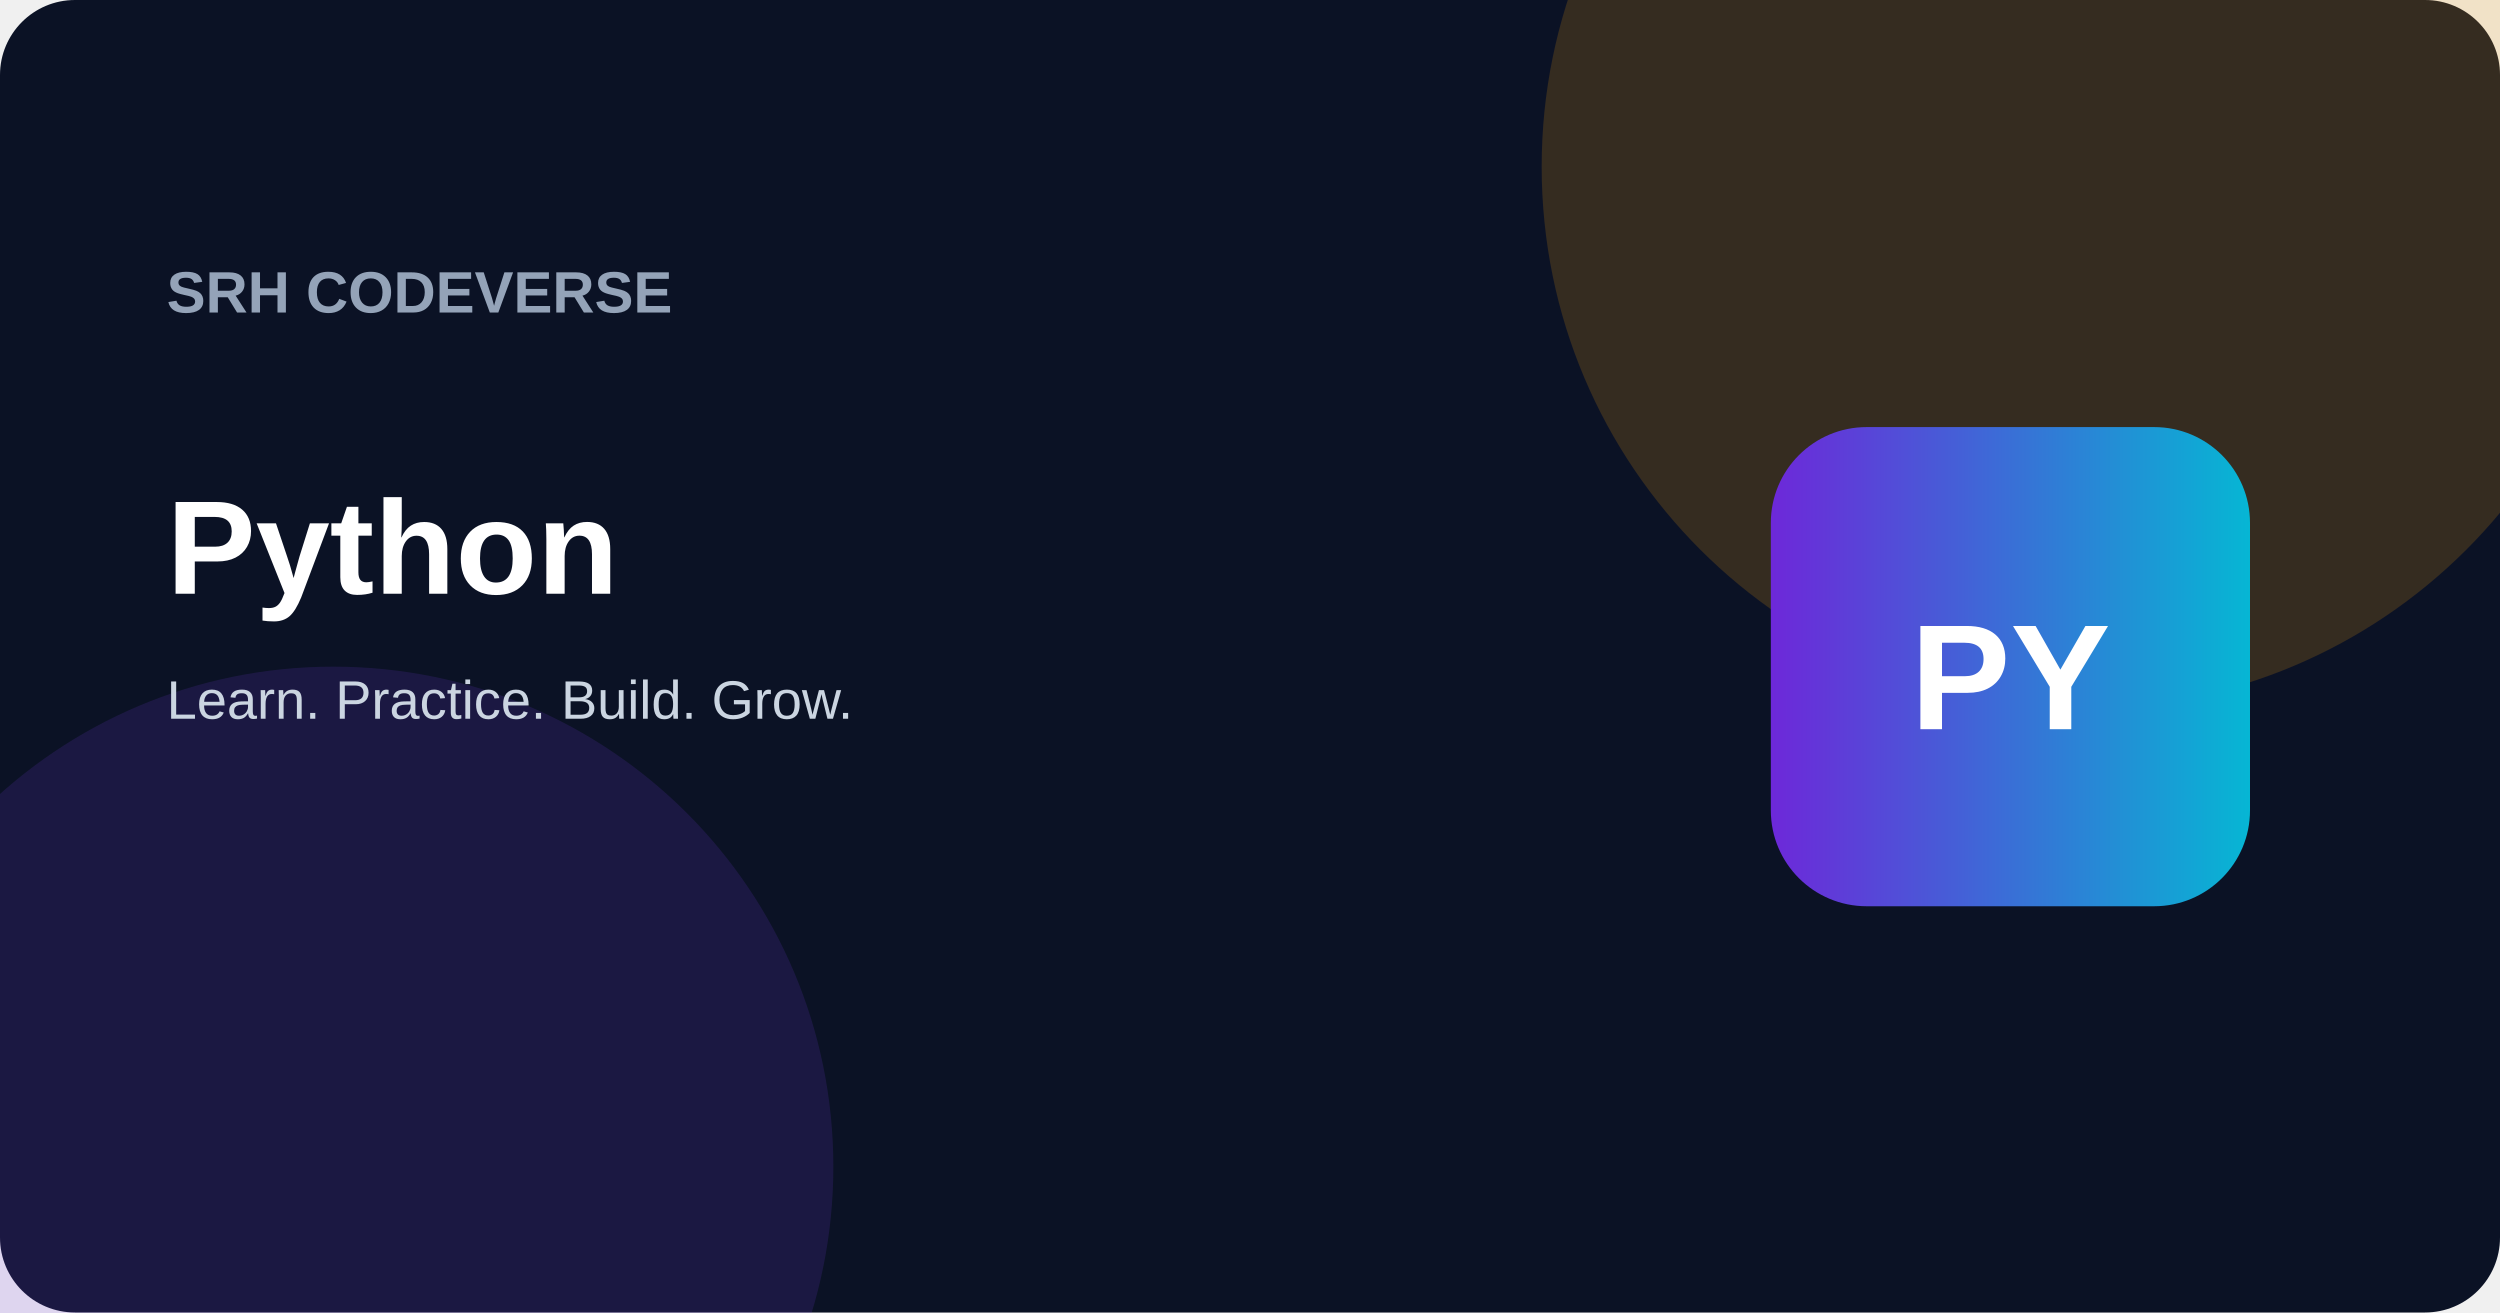
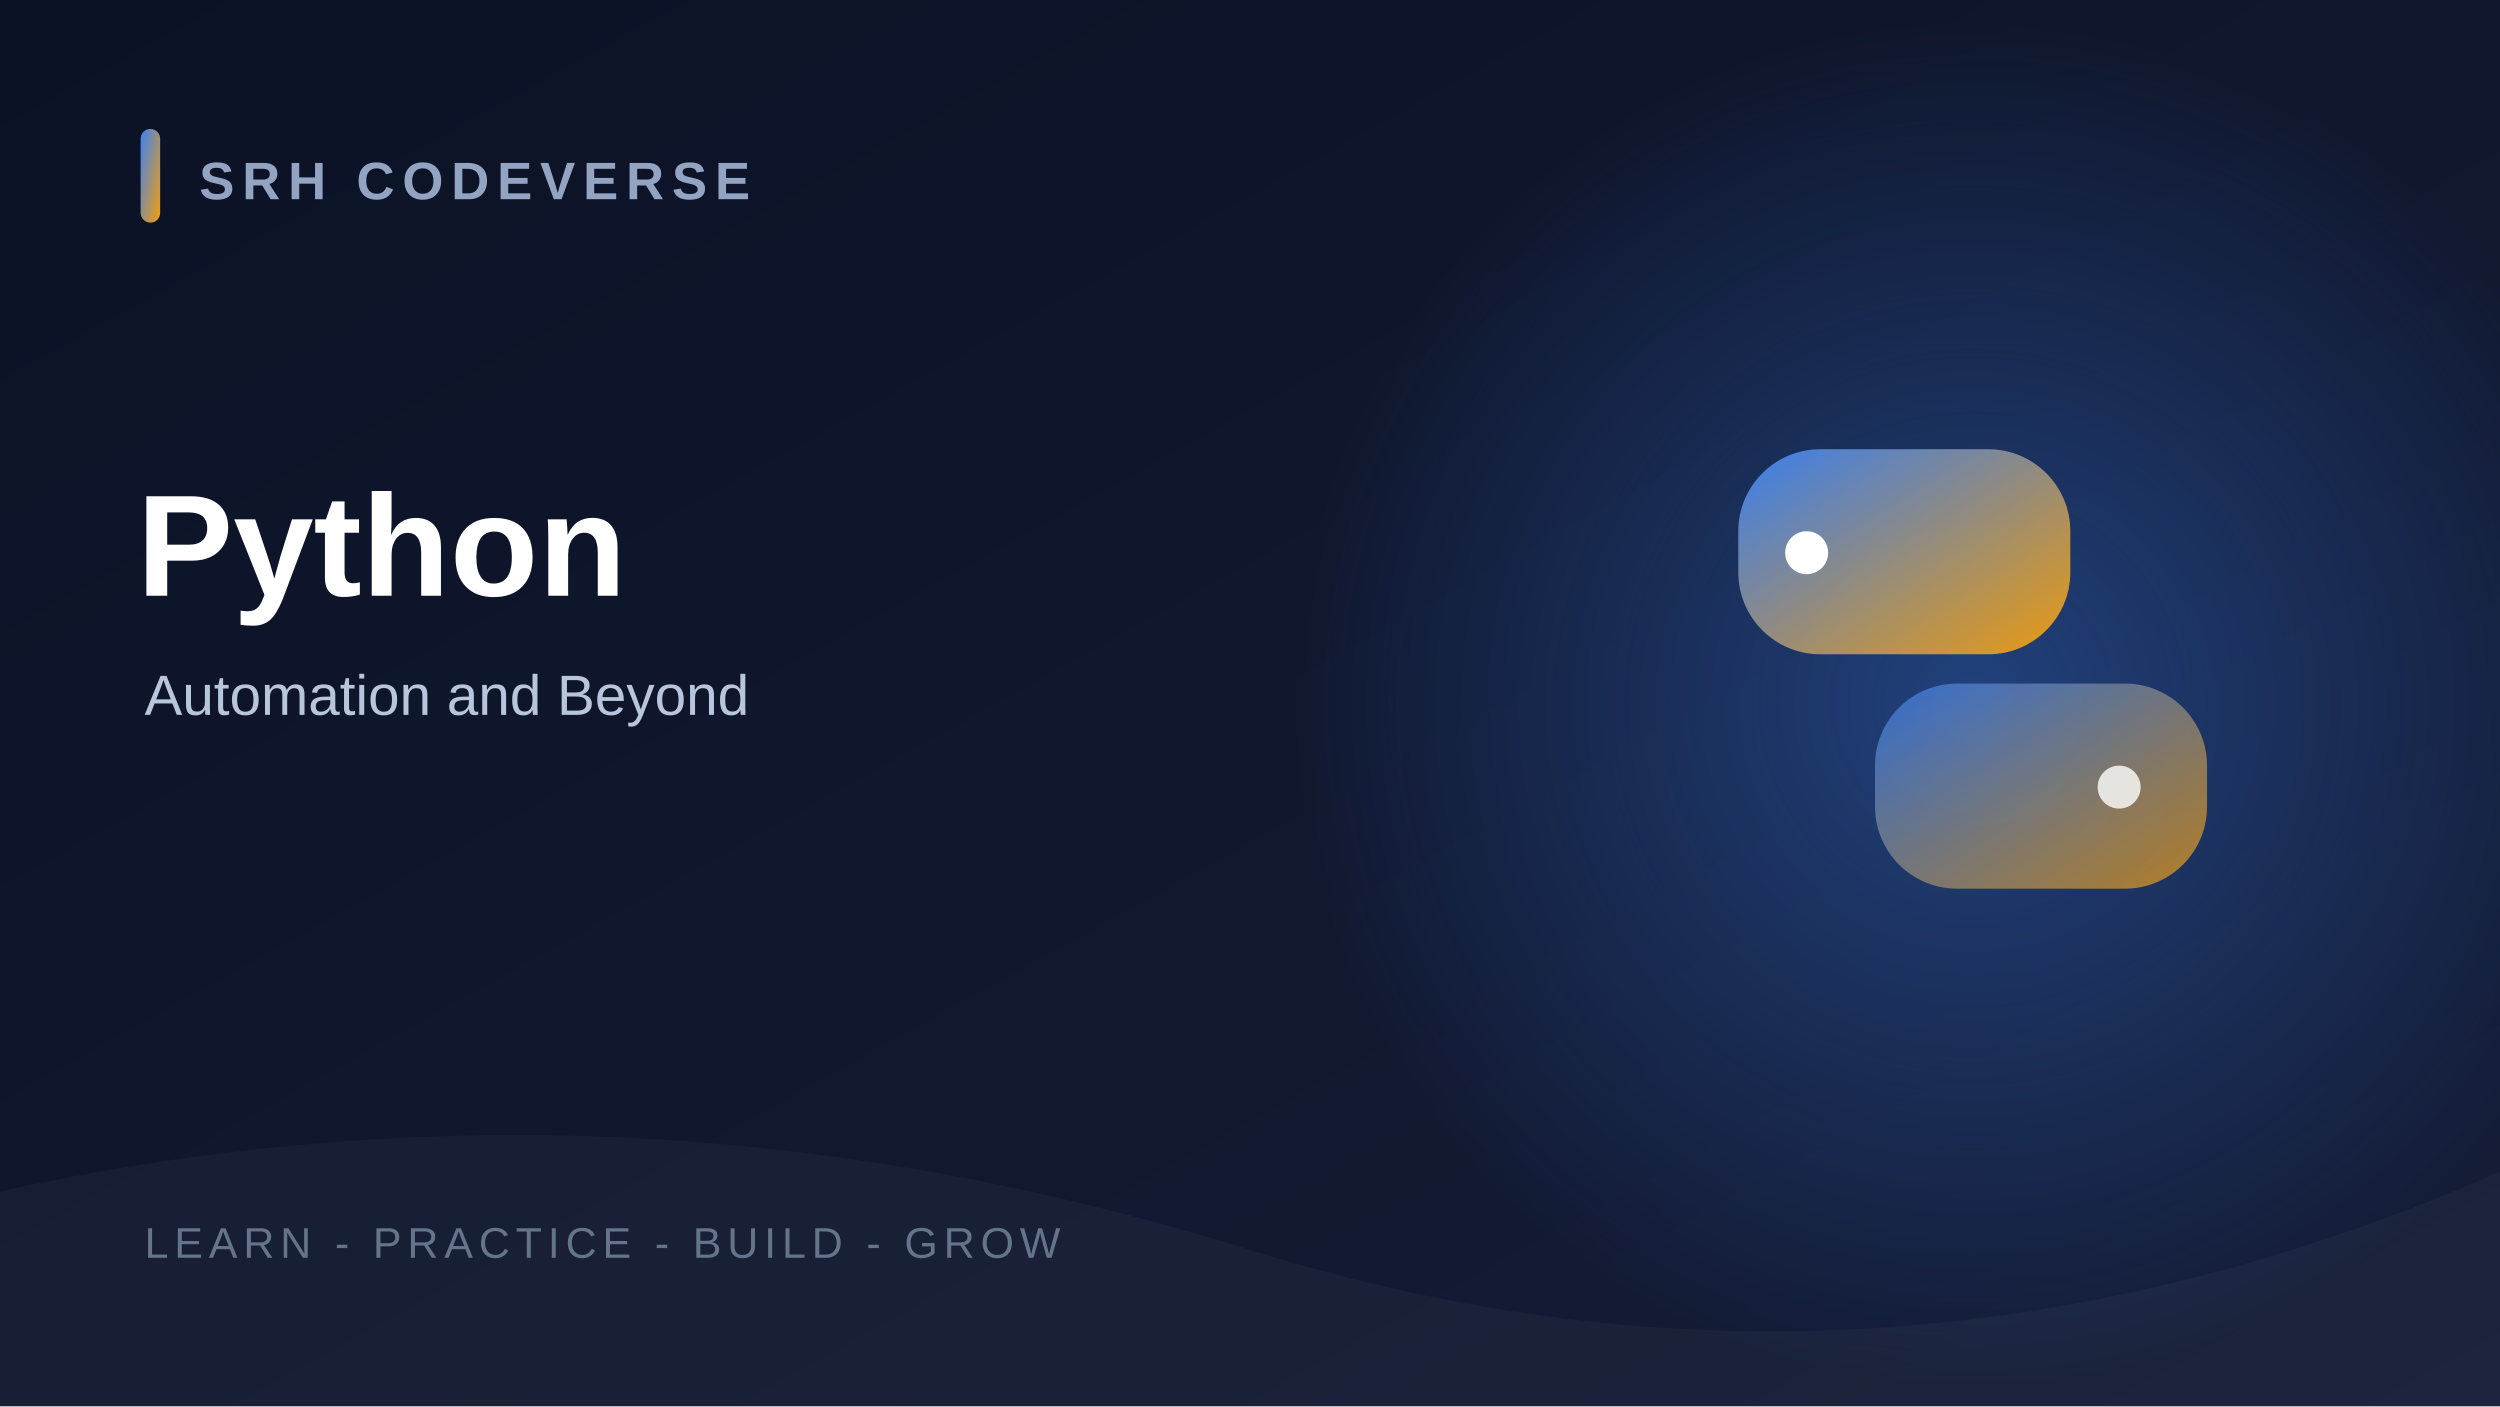
- <svg xmlns="http://www.w3.org/2000/svg" viewBox="0 0 1200 630">
+ <svg xmlns="http://www.w3.org/2000/svg" viewBox="0 0 1280 720" role="img" aria-label="Python course thumbnail">
  <defs>
-     <linearGradient id="g" x1="0" x2="1">
-       <stop stop-color="#6d28d9" />
-       <stop offset="1" stop-color="#06b6d4" />
+     <linearGradient id="bg" x1="0" y1="0" x2="1" y2="1">
+       <stop offset="0" stop-color="#0b1225" />
+       <stop offset="1" stop-color="#151d38" />
    </linearGradient>
+     <linearGradient id="accent" x1="0" y1="0" x2="1" y2="1">
+       <stop offset="0" stop-color="#3b82f6" />
+       <stop offset="1" stop-color="#f59e0b" />
+     </linearGradient>
+     <radialGradient id="glow" cx="50%" cy="50%" r="50%">
+       <stop offset="0" stop-color="#3b82f6" stop-opacity=".38" />
+       <stop offset="1" stop-color="#3b82f6" stop-opacity="0" />
+     </radialGradient>
  </defs>
-   <rect width="1200" height="630" rx="36" fill="#0b1225" />
-   <circle cx="1000" cy="80" r="260" fill="#f59e0b" opacity=".18" />
-   <circle cx="160" cy="560" r="240" fill="#7c3aed" opacity=".15" />
-   <text x="80" y="150" fill="#94a3b8" font-family="Arial" font-size="28" font-weight="700">SRH CODEVERSE</text>
-   <text x="80" y="285" fill="white" font-family="Arial" font-size="64" font-weight="900">Python</text>
-   <text x="80" y="345" fill="#cbd5e1" font-family="Arial" font-size="26">Learn. Practice. Build. Grow.</text>
-   <rect x="850" y="205" width="230" height="230" rx="46" fill="url(#g)" />
-   <text x="965" y="350" text-anchor="middle" fill="white" font-family="Arial" font-size="72" font-weight="900">PY</text>
+   <rect width="1280" height="720" fill="url(#bg)" />
+   <circle cx="1010" cy="360" r="350" fill="url(#glow)" />
+   <path d="M0 610 Q320 540 640 640 T1280 600 V720 H0 Z" fill="#ffffff" opacity=".035" />
+   <rect x="72" y="66" width="10" height="48" rx="5" fill="url(#accent)" />
+   <text x="102" y="102" fill="#93a4c2" font-family="Arial, Helvetica, sans-serif" font-size="27" font-weight="700" letter-spacing="4">SRH CODEVERSE</text>
+   <text x="70" y="305" fill="#ffffff" font-family="Arial, Helvetica, sans-serif" font-size="74" font-weight="800">Python</text>
+   <text x="74" y="366" fill="#b8c6dd" font-family="Arial, Helvetica, sans-serif" font-size="29">Automation and Beyond</text>
+   <text x="74" y="644" fill="#64748b" font-family="Arial, Helvetica, sans-serif" font-size="22" letter-spacing="3">LEARN - PRACTICE - BUILD - GROW</text>
+   <g transform="translate(845 175)">
+     <rect x="45" y="55" width="170" height="105" rx="42" fill="url(#accent)" opacity=".95" />
+     <rect x="115" y="175" width="170" height="105" rx="42" fill="url(#accent)" opacity=".7" />
+     <circle cx="80" cy="108" r="11" fill="#fff" />
+     <circle cx="240" cy="228" r="11" fill="#fff" opacity=".8" />
+   </g>
</svg>
